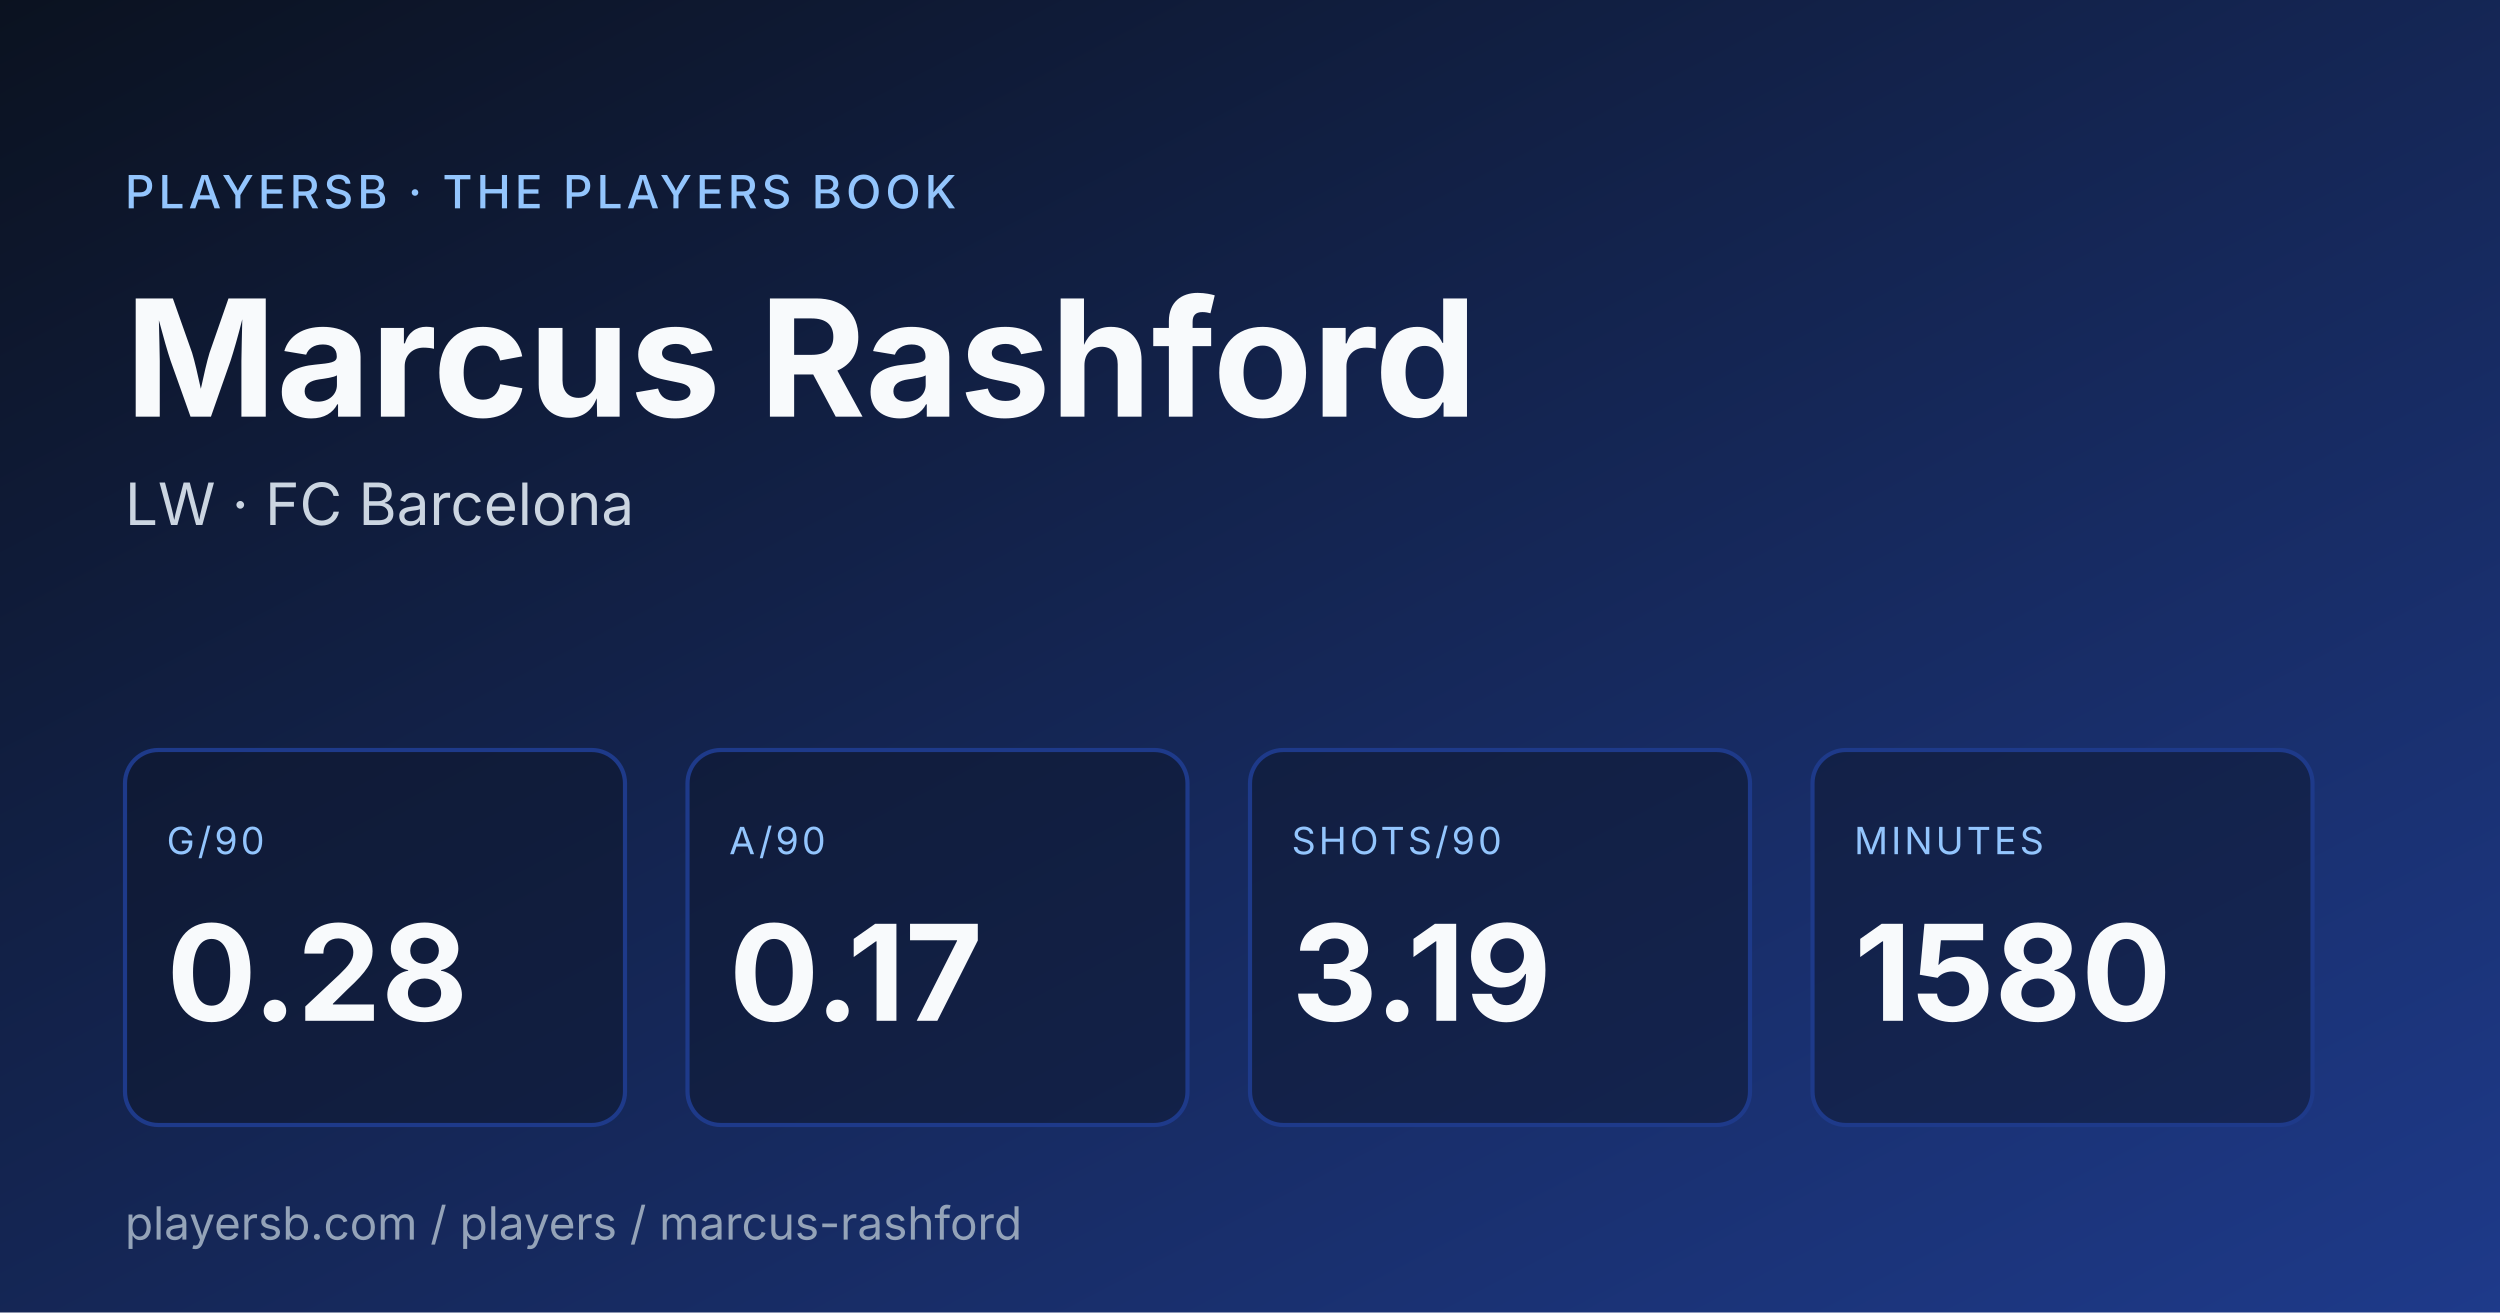
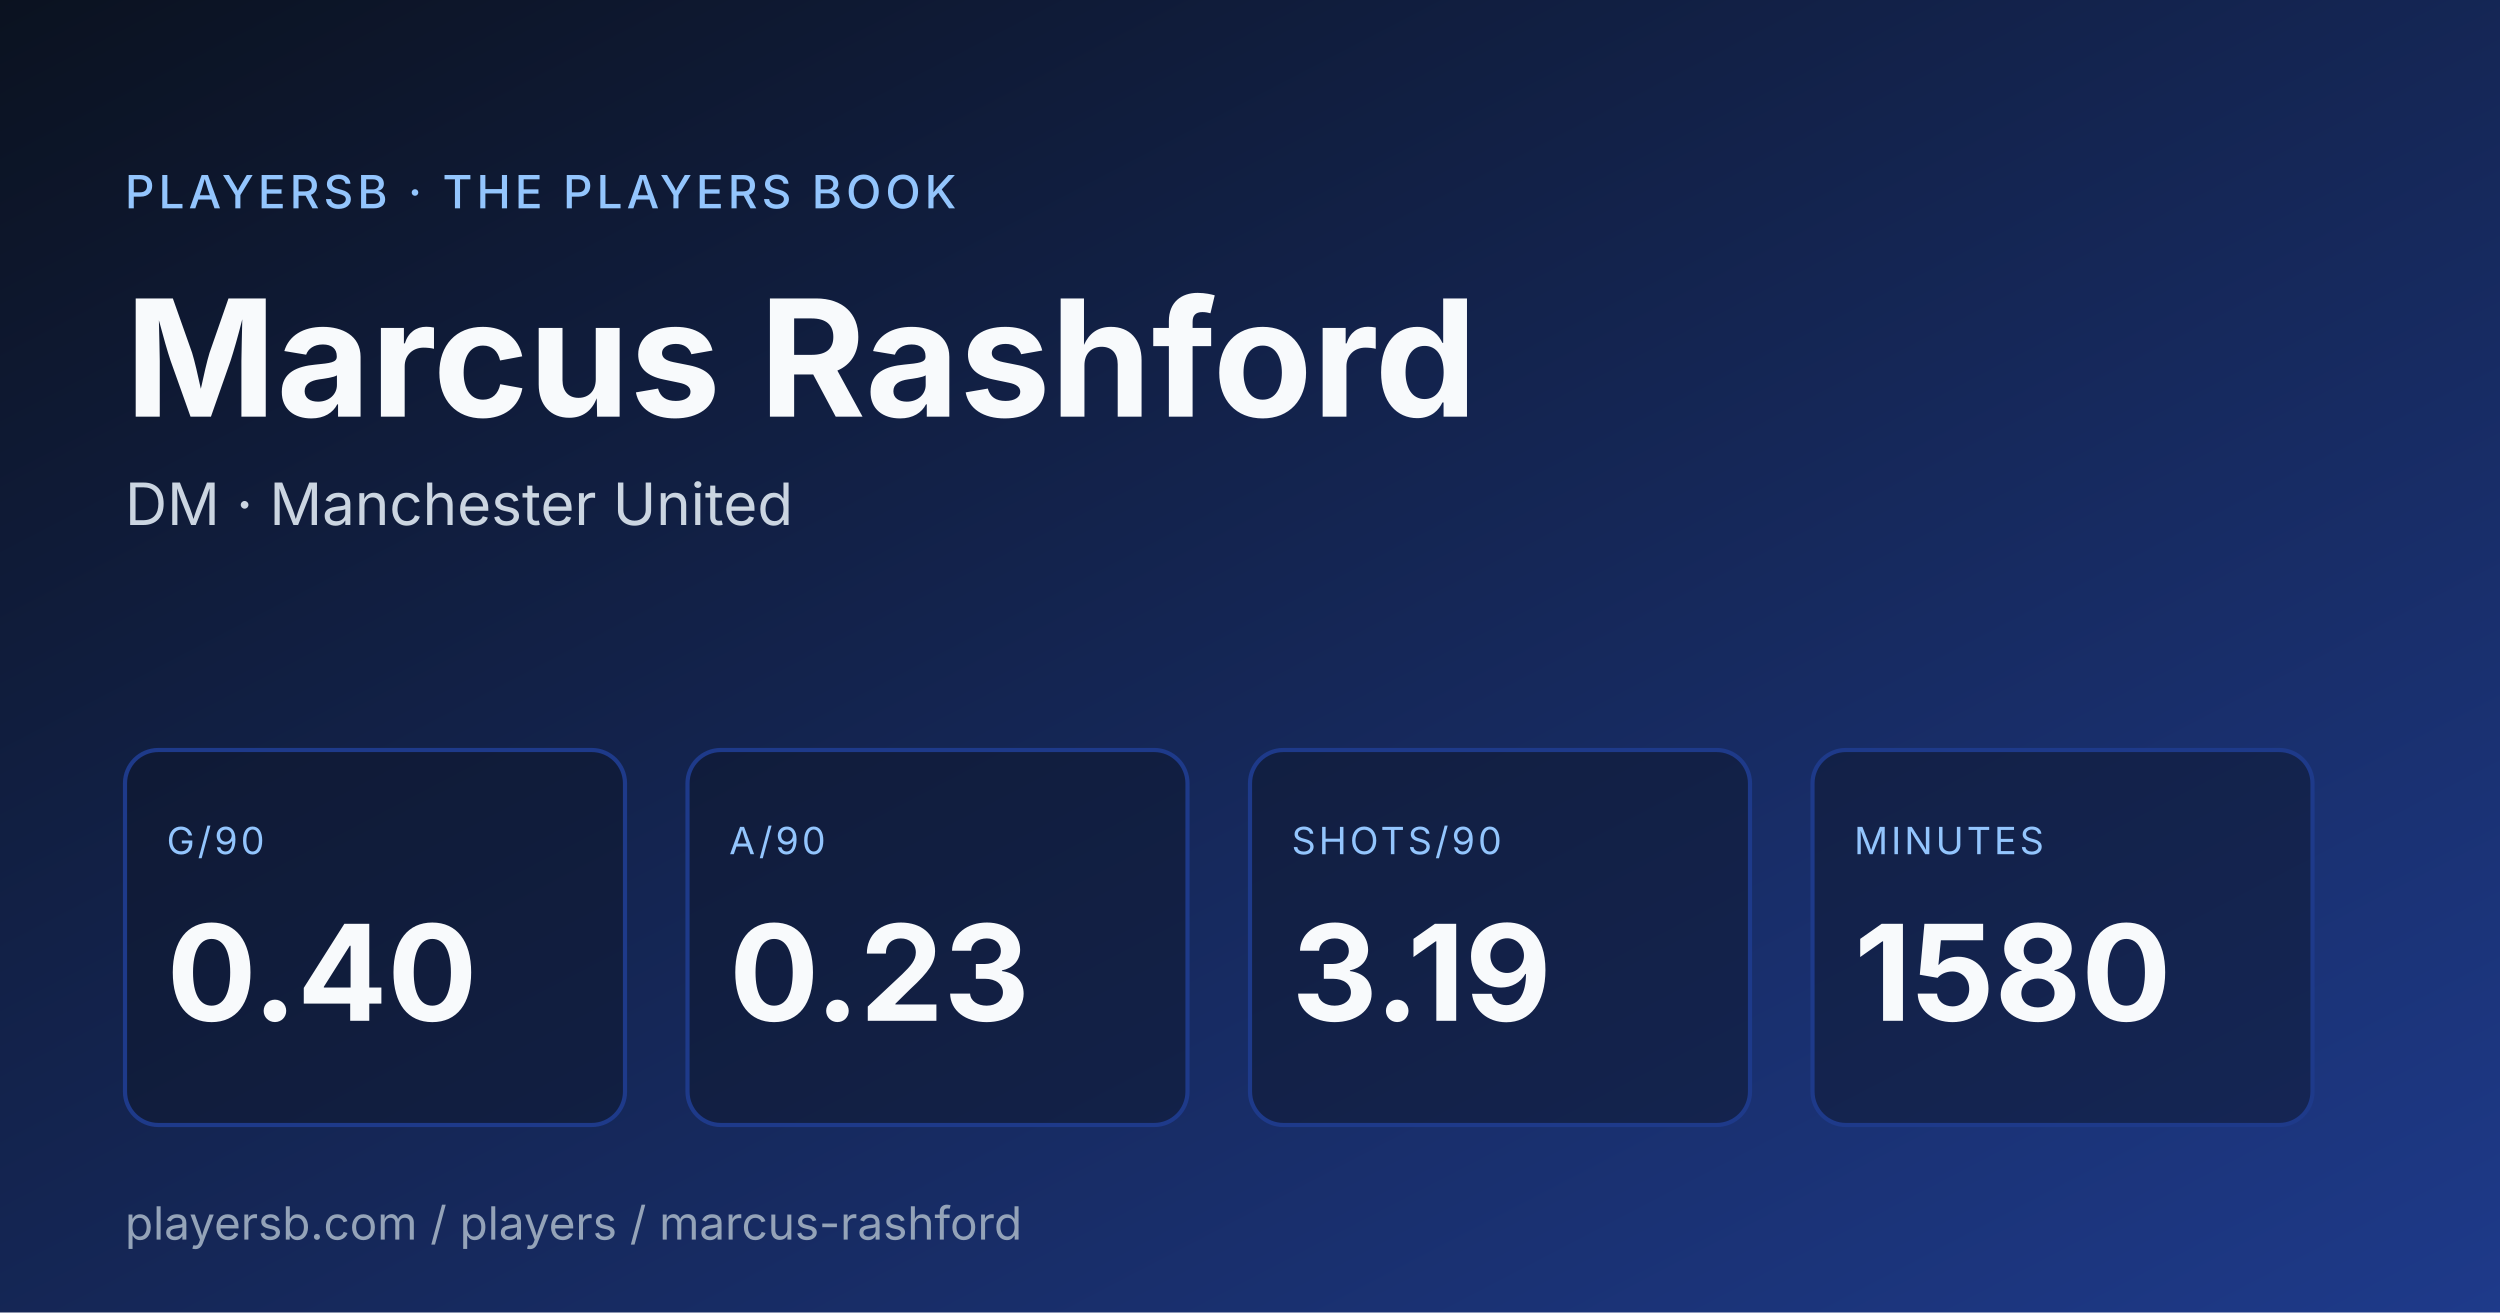
<svg xmlns="http://www.w3.org/2000/svg" width="1200" height="630" viewBox="0 0 1200 630" role="img" aria-label="PlayersB share card for Marcus Rashford">
  <defs>
    <linearGradient id="bg" x1="0" y1="0" x2="1" y2="1">
      <stop offset="0%" stop-color="#0b1220" />
      <stop offset="100%" stop-color="#1e3a8a" />
    </linearGradient>
  </defs>
  <rect width="1200" height="630" fill="url(#bg)" />
  <g font-family="Inter, system-ui, sans-serif" fill="#f8fafc">
    <text x="60" y="100" font-size="22" font-weight="500" fill="#93c5fd" letter-spacing="2">PLAYERSB · THE PLAYERS BOOK</text>
    <text x="60" y="200" font-size="78" font-weight="700">Marcus Rashford</text>
-     <text x="60" y="252" font-size="28" fill="#cbd5e1">LW · FC Barcelona</text>
+     <text x="60" y="252" font-size="28" fill="#cbd5e1">DM · Manchester United</text>
    <g transform="translate(60, 360)">
      <rect width="240" height="180" rx="16" fill="#0f172a" fill-opacity="0.5" stroke="#1e3a8a" stroke-width="2" />
      <text x="20" y="50" font-size="18" fill="#93c5fd" letter-spacing="1.5">G/90</text>
-       <text x="20" y="130" font-size="64" font-weight="700">0.28</text>
+       <text x="20" y="130" font-size="64" font-weight="700">0.40</text>
    </g>
    <g transform="translate(330, 360)">
      <rect width="240" height="180" rx="16" fill="#0f172a" fill-opacity="0.5" stroke="#1e3a8a" stroke-width="2" />
      <text x="20" y="50" font-size="18" fill="#93c5fd" letter-spacing="1.5">A/90</text>
-       <text x="20" y="130" font-size="64" font-weight="700">0.17</text>
+       <text x="20" y="130" font-size="64" font-weight="700">0.23</text>
    </g>
    <g transform="translate(600, 360)">
      <rect width="240" height="180" rx="16" fill="#0f172a" fill-opacity="0.5" stroke="#1e3a8a" stroke-width="2" />
      <text x="20" y="50" font-size="18" fill="#93c5fd" letter-spacing="1.5">SHOTS/90</text>
      <text x="20" y="130" font-size="64" font-weight="700">3.19</text>
    </g>
    <g transform="translate(870, 360)">
      <rect width="240" height="180" rx="16" fill="#0f172a" fill-opacity="0.5" stroke="#1e3a8a" stroke-width="2" />
      <text x="20" y="50" font-size="18" fill="#93c5fd" letter-spacing="1.5">MINUTES</text>
      <text x="20" y="130" font-size="64" font-weight="700">1580</text>
    </g>
    <text x="60" y="595" font-size="22" fill="#94a3b8">playersb.com / players / marcus-rashford</text>
  </g>
</svg>
